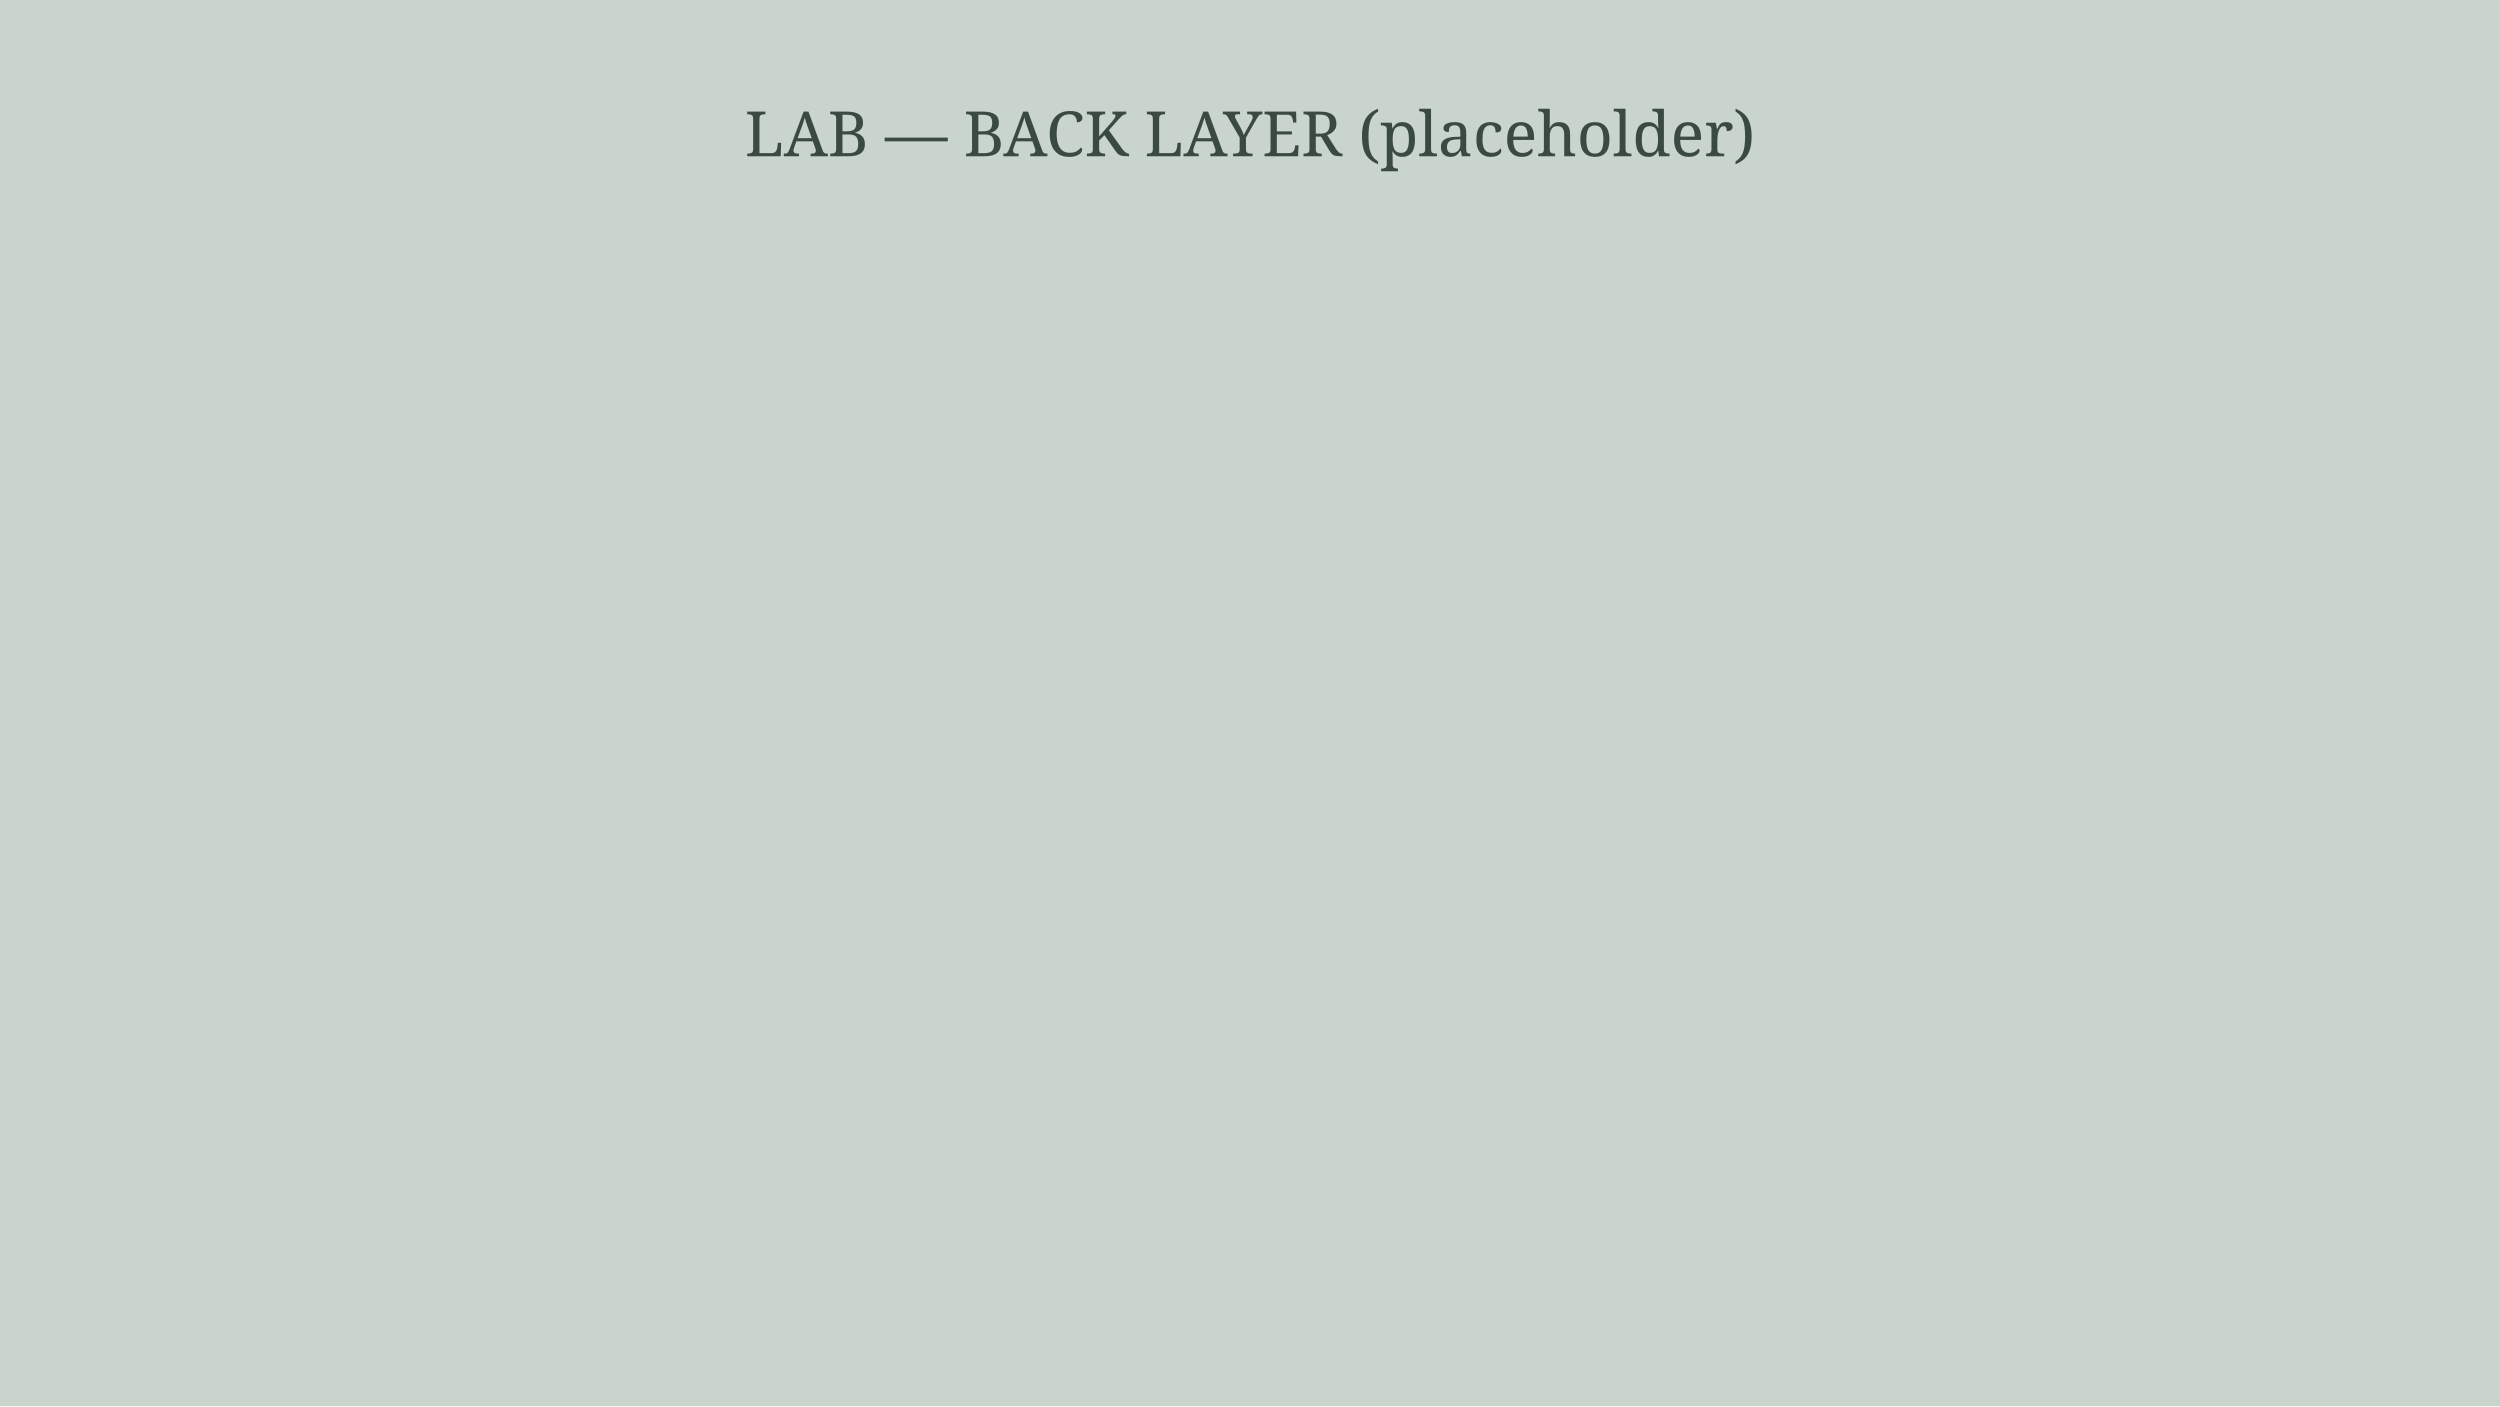
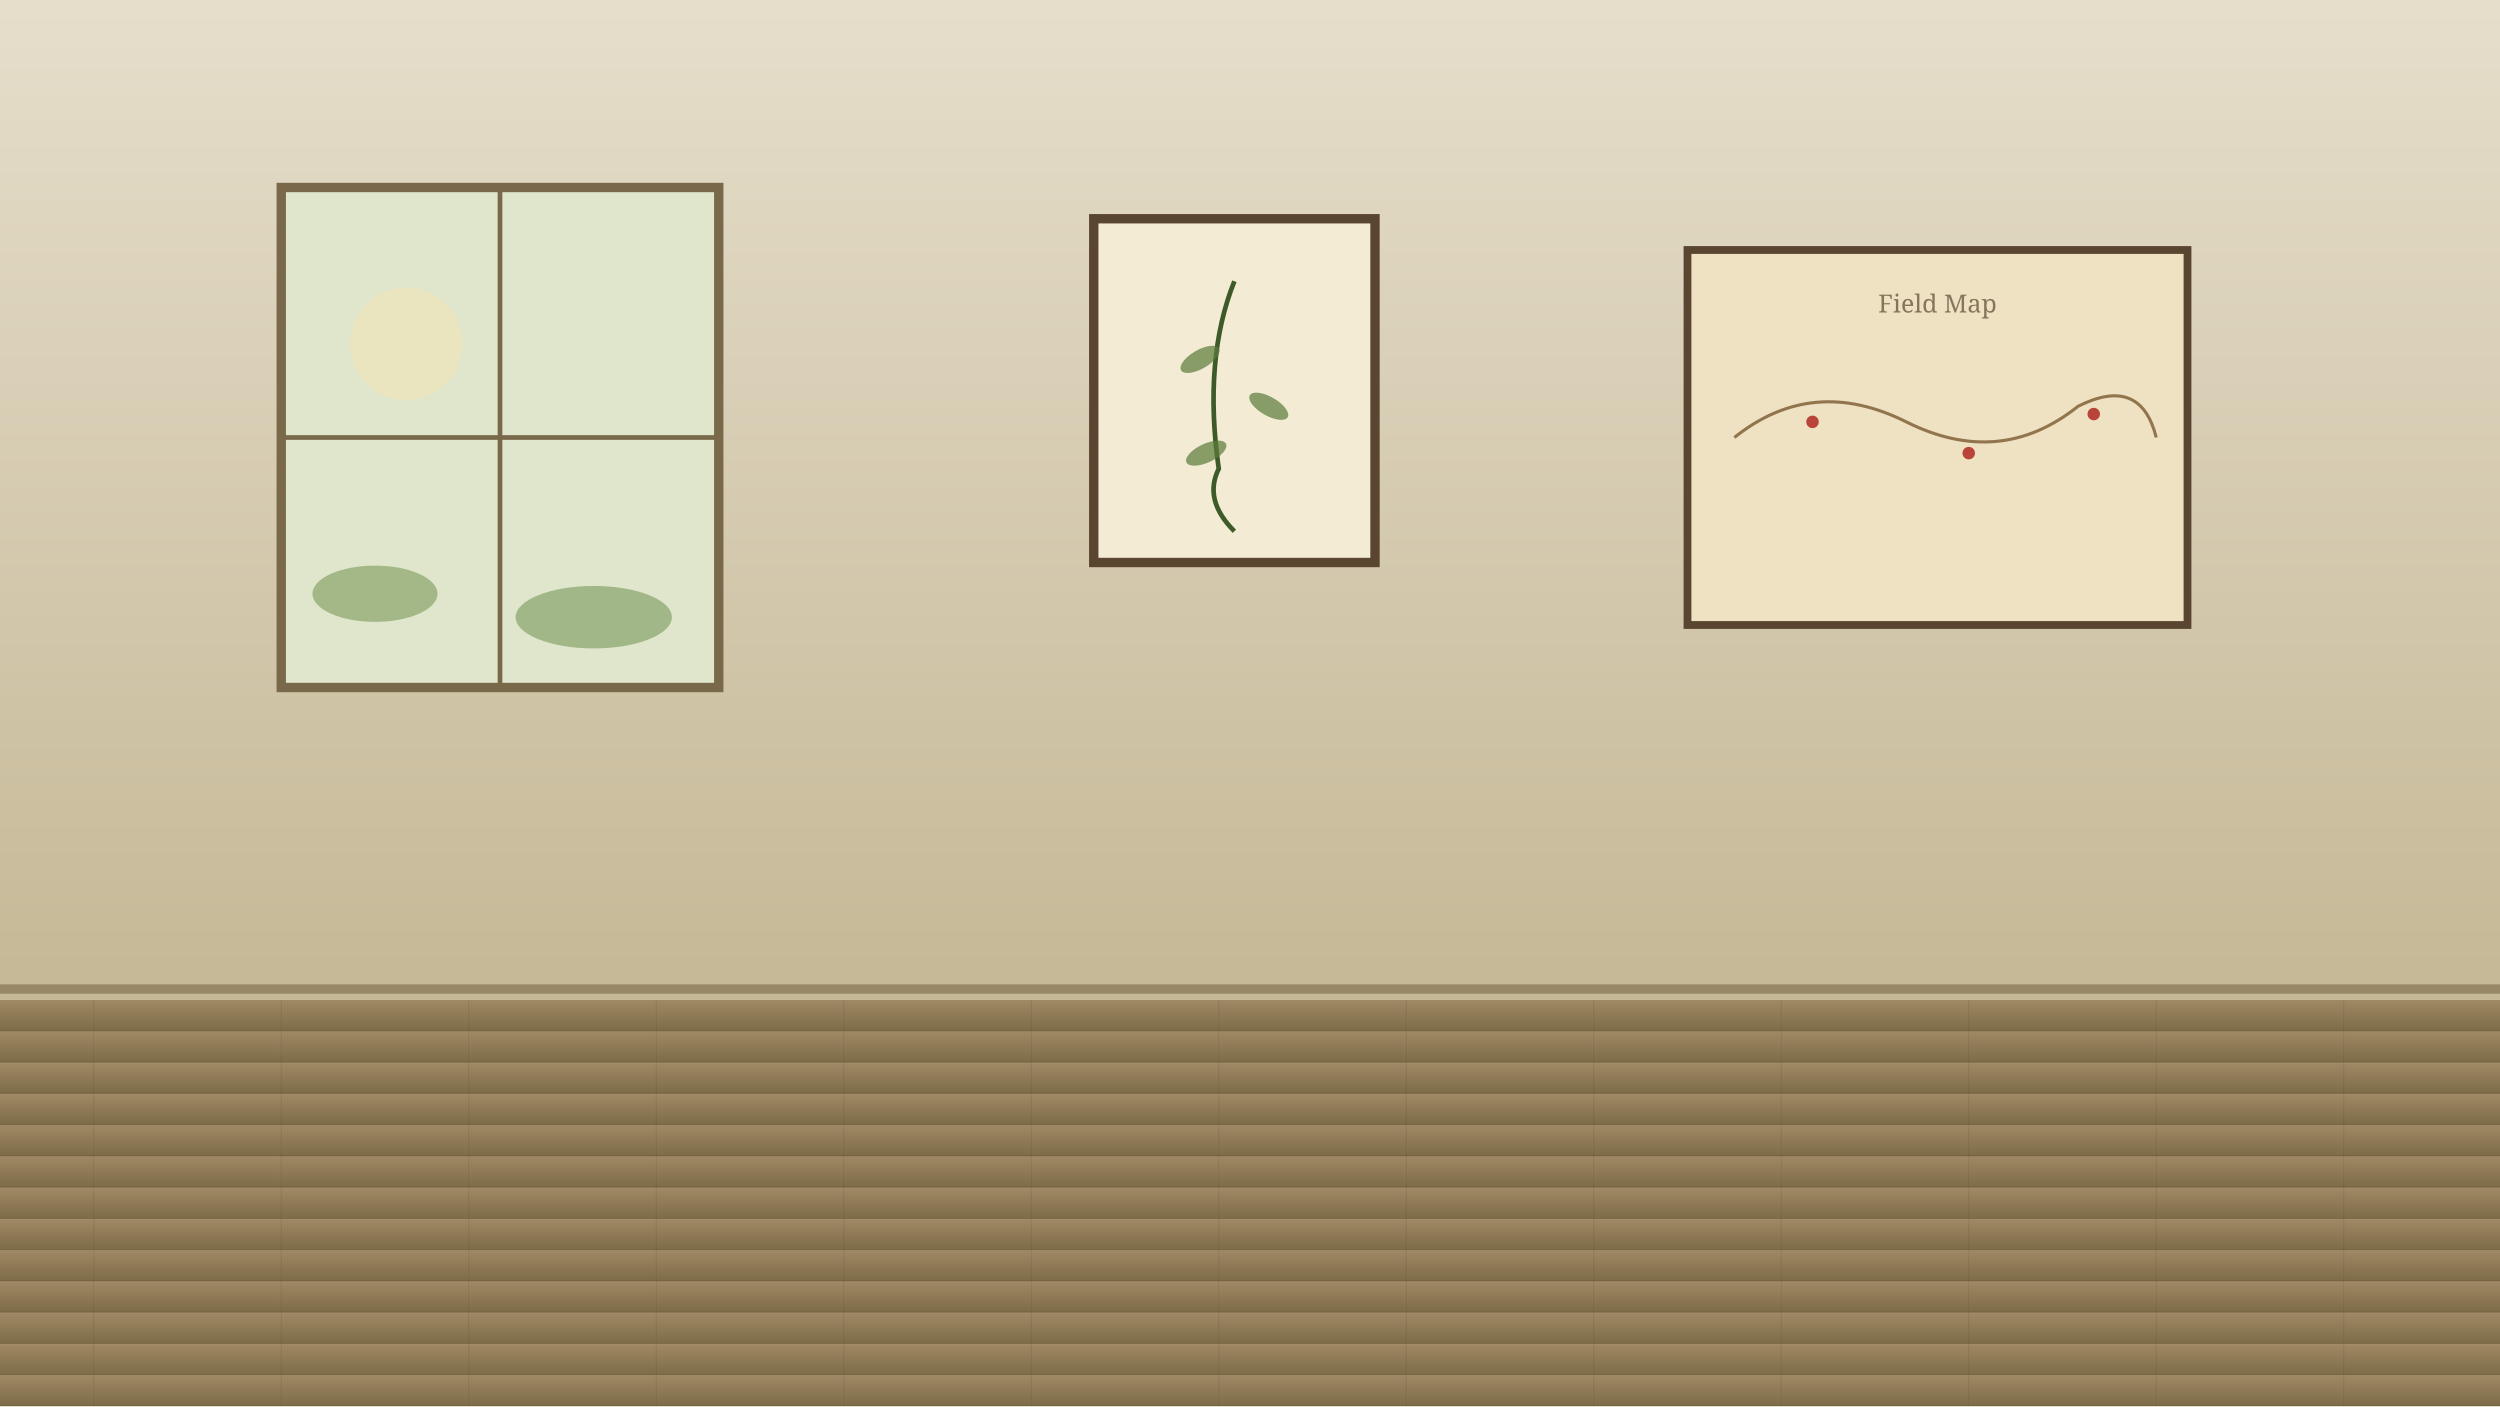
<svg xmlns="http://www.w3.org/2000/svg" viewBox="0 0 1600 900" preserveAspectRatio="xMidYMid slice">
-   <rect width="1600" height="900" fill="#c8d4cc" />
-   <text x="800" y="100" font-family="serif" font-size="40" text-anchor="middle" fill="#3a4a40">LAB — BACK LAYER (placeholder)</text>
+   <defs>
+     <linearGradient id="lab-wall" x1="0" y1="0" x2="0" y2="1">
+       <stop offset="0%" stop-color="#e6decb" />
+       <stop offset="100%" stop-color="#c5b896" />
+     </linearGradient>
+     <linearGradient id="lab-floor" x1="0" y1="0" x2="0" y2="1">
+       <stop offset="0%" stop-color="#a08a64" />
+       <stop offset="100%" stop-color="#7d6a48" />
+     </linearGradient>
+     <pattern id="floorboard" x="0" y="0" width="120" height="20" patternUnits="userSpaceOnUse">
+       <rect width="120" height="20" fill="url(#lab-floor)" />
+       <line x1="0" y1="20" x2="120" y2="20" stroke="#5e4d2e" stroke-width="0.6" opacity="0.4" />
+       <line x1="60" y1="0" x2="60" y2="20" stroke="#5e4d2e" stroke-width="0.4" opacity="0.3" />
+     </pattern>
+   </defs>
+   <rect width="1600" height="640" fill="url(#lab-wall)" />
+   <rect y="630" width="1600" height="6" fill="#7a684a" opacity="0.6" />
+   <g>
+     <rect x="180" y="120" width="280" height="320" fill="#dfe6cc" stroke="#7a684a" stroke-width="6" />
+     <line x1="320" y1="120" x2="320" y2="440" stroke="#7a684a" stroke-width="3" />
+     <line x1="180" y1="280" x2="460" y2="280" stroke="#7a684a" stroke-width="3" />
+     <ellipse cx="240" cy="380" rx="40" ry="18" fill="#8aa468" opacity="0.7" />
+     <ellipse cx="380" cy="395" rx="50" ry="20" fill="#7a9858" opacity="0.6" />
+     <circle cx="260" cy="220" r="36" fill="#f6e3b0" opacity="0.5" />
+   </g>
+   <g transform="translate(700,140)">
+     <rect width="180" height="220" fill="#f4ebd4" stroke="#5a4630" stroke-width="6" />
+     <path d="M90,40 Q70,90 80,160 Q70,180 90,200" stroke="#3d5a28" stroke-width="3" fill="none" />
+     <ellipse cx="68" cy="90" rx="14" ry="6" fill="#5a7a3a" opacity="0.7" transform="rotate(-30 68 90)" />
+     <ellipse cx="112" cy="120" rx="14" ry="6" fill="#5a7a3a" opacity="0.7" transform="rotate(30 112 120)" />
+     <ellipse cx="72" cy="150" rx="14" ry="6" fill="#5a7a3a" opacity="0.7" transform="rotate(-25 72 150)" />
+   </g>
+   <g transform="translate(1080,160)">
+     <rect width="320" height="240" fill="#efe2c3" stroke="#5a4630" stroke-width="5" />
+     <path d="M30,120 Q80,80 140,110 Q200,140 250,100 Q290,80 300,120" stroke="#7a5a30" stroke-width="2" fill="none" opacity="0.8" />
+     <circle cx="80" cy="110" r="4" fill="#b8443a" />
+     <circle cx="180" cy="130" r="4" fill="#b8443a" />
+     <circle cx="260" cy="105" r="4" fill="#b8443a" />
+     <text x="160" y="40" font-family="Georgia,serif" font-size="16" text-anchor="middle" fill="#5a4630" opacity="0.7">Field Map</text>
+   </g>
+   <rect y="640" width="1600" height="260" fill="url(#floorboard)" />
</svg>
